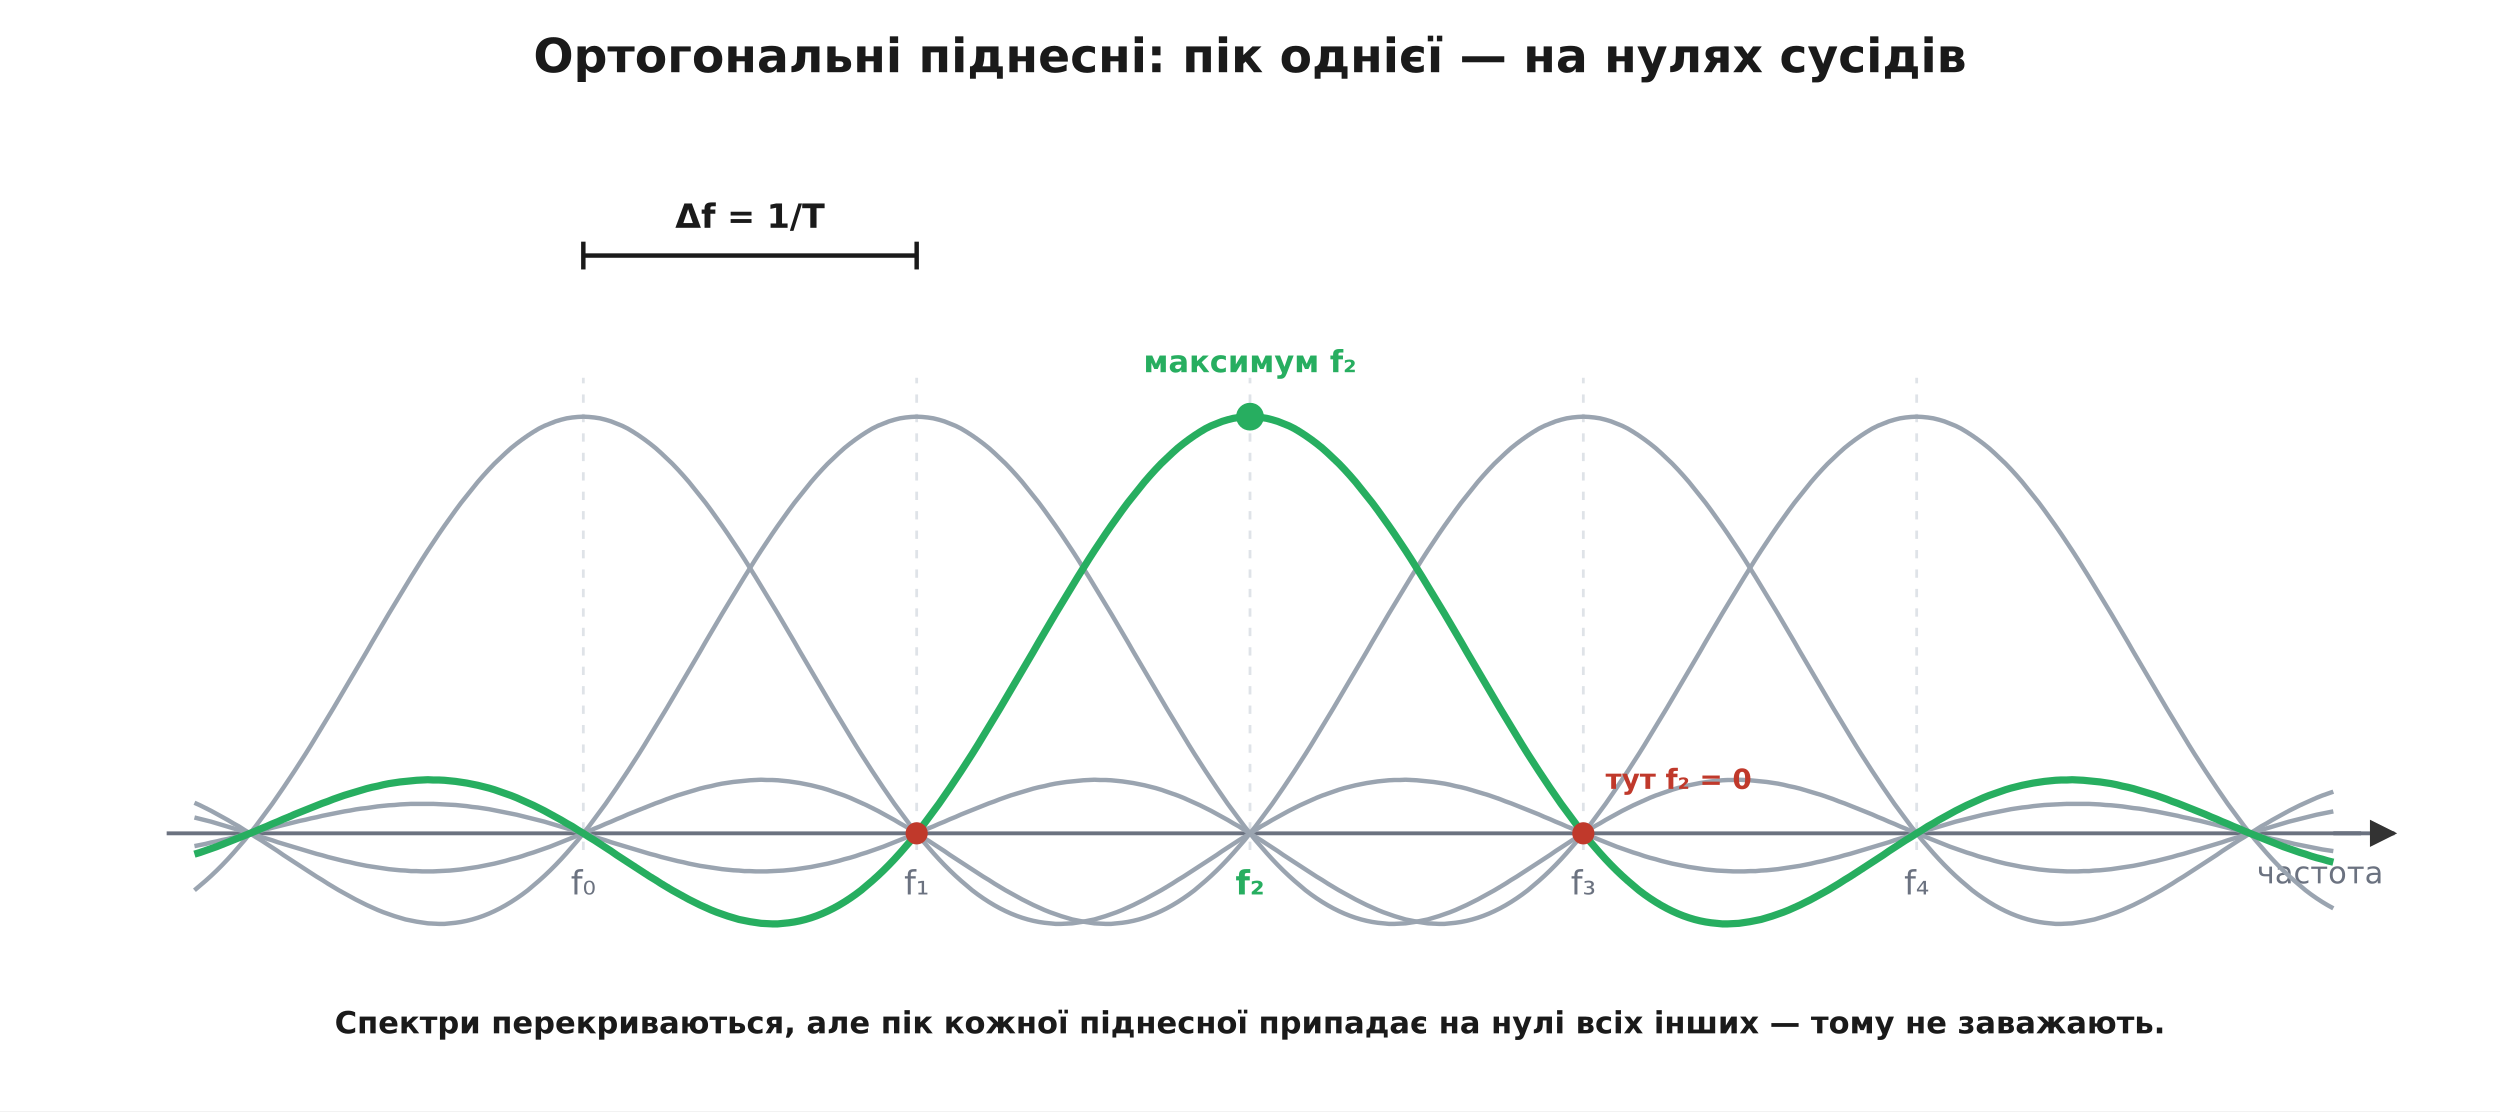
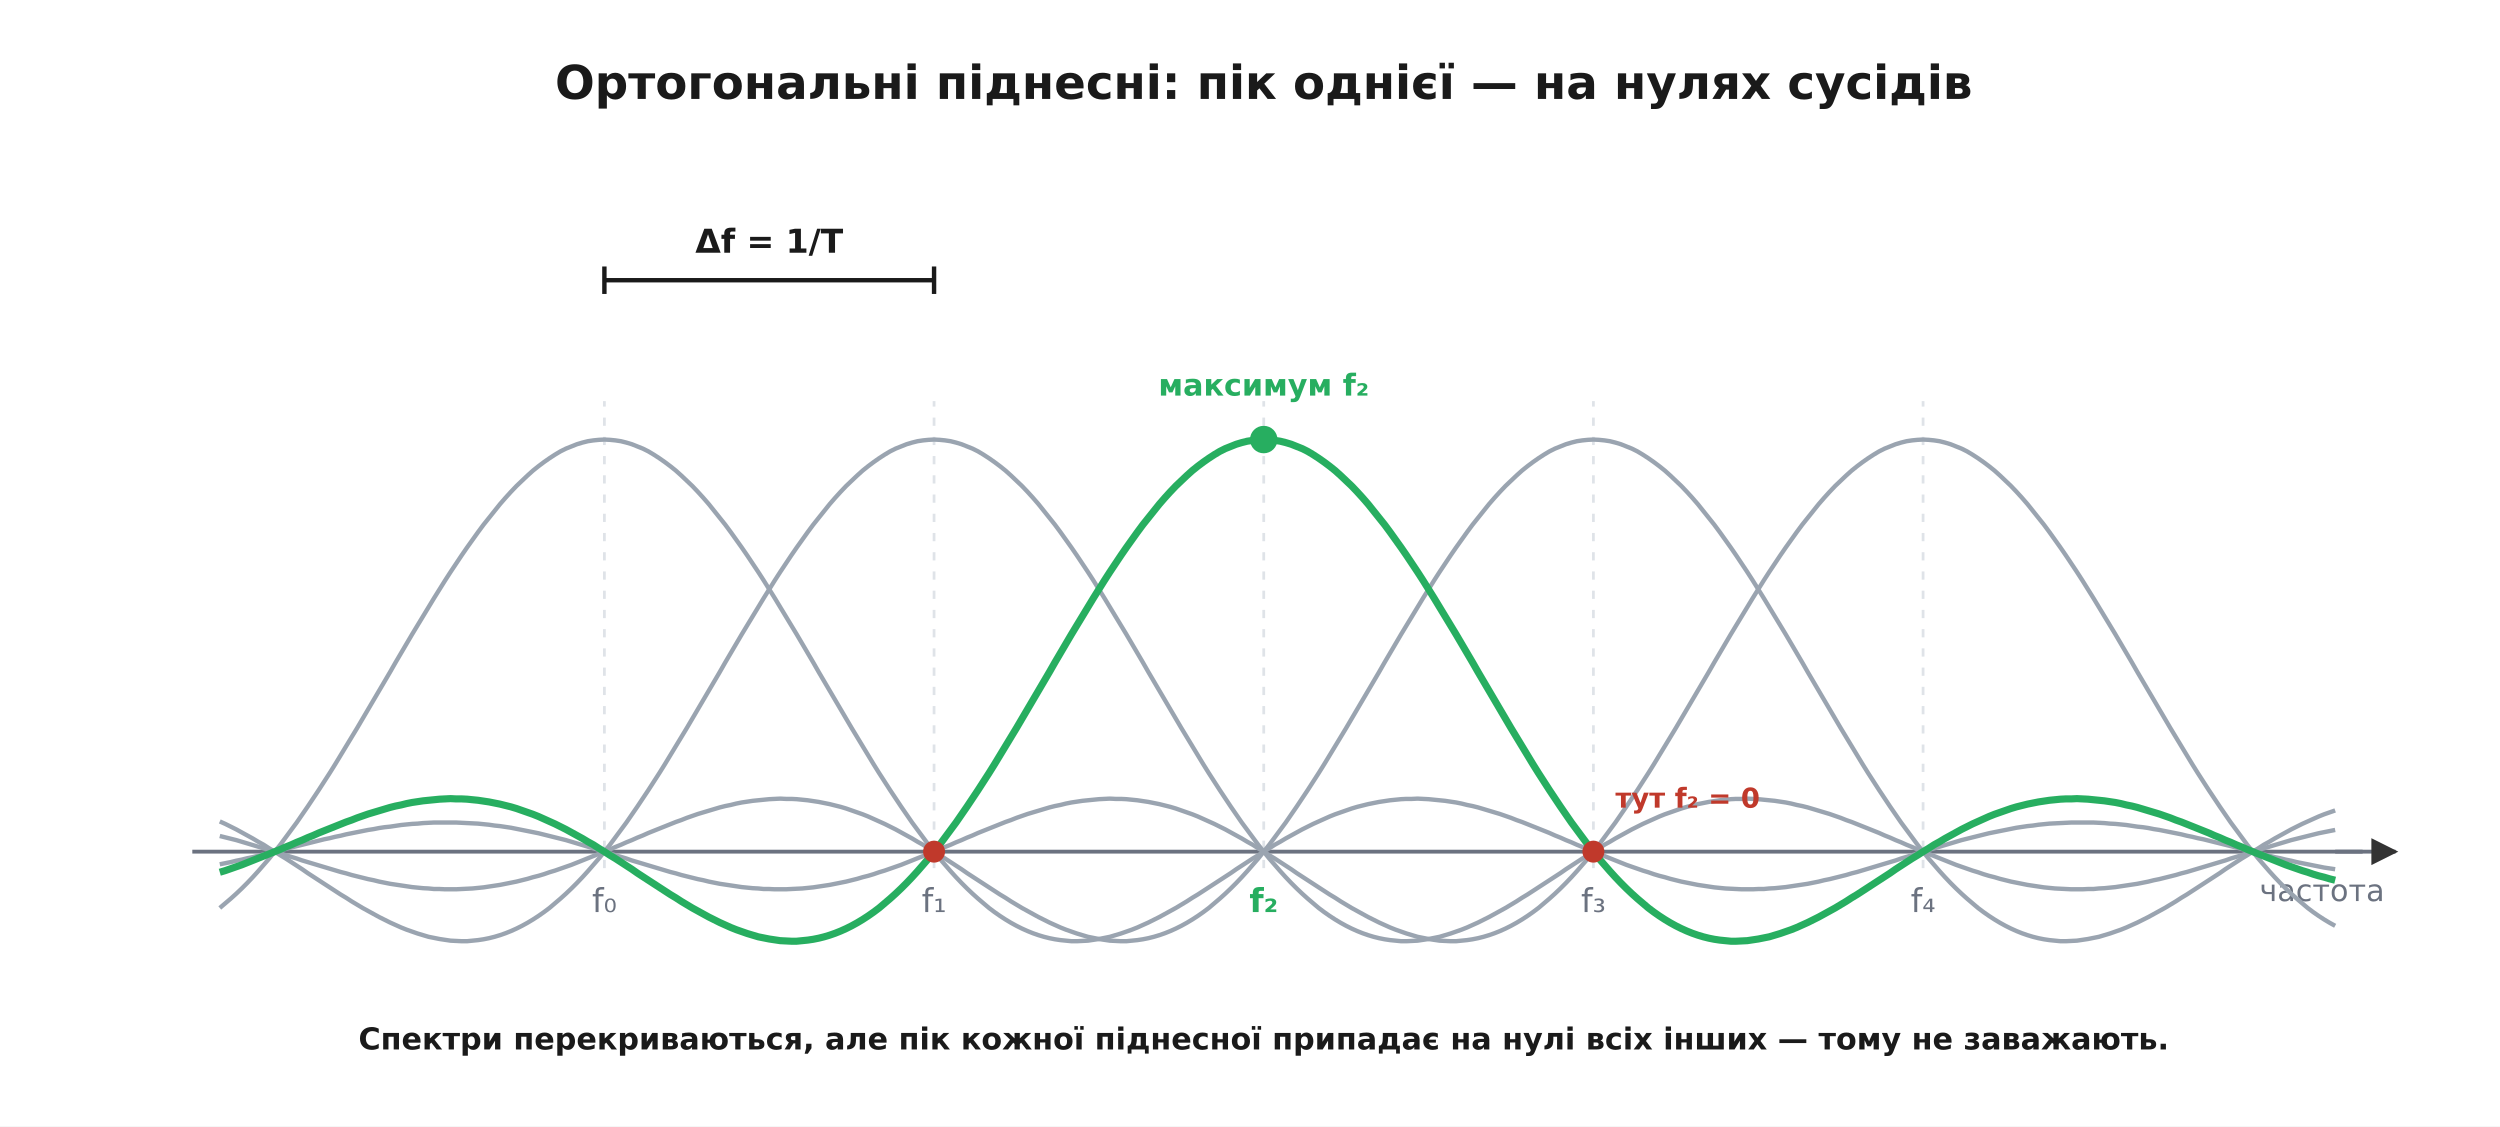
- <svg xmlns="http://www.w3.org/2000/svg" viewBox="0 0 900 400" font-family="'Segoe UI', 'DejaVu Sans', Arial, sans-serif">
-   <rect width="900" height="400" fill="#ffffff" />
+ <svg xmlns="http://www.w3.org/2000/svg" viewBox="-10 -10 910 410" font-family="'Segoe UI', 'DejaVu Sans', Arial, sans-serif">
+   <rect x="-10" y="-10" width="910" height="410" fill="#ffffff" />
  <defs>
    <marker id="arrow" viewBox="0 0 10 10" refX="9" refY="5" markerWidth="7" markerHeight="7" orient="auto-start-reverse">
      <path d="M0 0 L10 5 L0 10 z" fill="#333333" />
    </marker>
  </defs>
  <text x="450.0" y="26.0" font-family="'Segoe UI', 'DejaVu Sans', Arial, sans-serif" font-size="17" fill="#1a1a1a" text-anchor="middle" font-weight="700">Ортогональні піднесні: пік однієї — на нулях сусідів</text>
  <line x1="60.0" y1="300.0" x2="850.0" y2="300.0" stroke="#6b7280" stroke-width="1.4" />
  <line x1="840.0" y1="300.0" x2="862.0" y2="300.0" stroke="#6b7280" stroke-width="1.4" marker-end="url(#arrow)" />
  <text x="858.0" y="318.0" font-family="'Segoe UI', 'DejaVu Sans', Arial, sans-serif" font-size="11" fill="#6b7280" text-anchor="end">частота</text>
  <line x1="210.0" y1="306.0" x2="210.0" y2="136.0" stroke="#dfe3e8" stroke-width="1.0" stroke-dasharray="3 4" />
  <line x1="330.0" y1="306.0" x2="330.0" y2="136.0" stroke="#dfe3e8" stroke-width="1.0" stroke-dasharray="3 4" />
  <line x1="450.0" y1="306.0" x2="450.0" y2="136.0" stroke="#dfe3e8" stroke-width="1.0" stroke-dasharray="3 4" />
  <line x1="570.0" y1="306.0" x2="570.0" y2="136.0" stroke="#dfe3e8" stroke-width="1.0" stroke-dasharray="3 4" />
  <line x1="690.0" y1="306.0" x2="690.0" y2="136.0" stroke="#dfe3e8" stroke-width="1.0" stroke-dasharray="3 4" />
  <polyline points="70.0,320.5 72.0,318.8 74.0,317.1 76.0,315.3 78.0,313.4 80.0,311.4 82.0,309.3 84.0,307.1 86.0,304.8 88.0,302.5 90.0,300.0 92.0,297.5 94.0,294.8 96.0,292.1 98.0,289.4 100.0,286.5 102.0,283.6 104.0,280.6 106.0,277.6 108.0,274.5 110.0,271.4 112.0,268.2 114.0,264.9 116.0,261.6 118.0,258.3 120.0,255.0 122.0,251.6 124.0,248.2 126.0,244.8 128.0,241.4 130.0,238.0 132.0,234.6 134.0,231.1 136.0,227.7 138.0,224.3 140.0,220.9 142.0,217.6 144.0,214.3 146.0,211.0 148.0,207.7 150.0,204.5 152.0,201.3 154.0,198.2 156.0,195.2 158.0,192.2 160.0,189.3 162.0,186.5 164.0,183.7 166.0,181.0 168.0,178.5 170.0,176.0 172.0,173.5 174.0,171.2 176.0,169.0 178.0,166.9 180.0,165.0 182.0,163.1 184.0,161.3 186.0,159.7 188.0,158.2 190.0,156.8 192.0,155.5 194.0,154.3 196.0,153.3 198.0,152.5 200.0,151.7 202.0,151.1 204.0,150.6 206.0,150.3 208.0,150.1 210.0,150.0 212.0,150.1 214.0,150.3 216.0,150.6 218.0,151.1 220.0,151.7 222.0,152.5 224.0,153.3 226.0,154.3 228.0,155.5 230.0,156.8 232.0,158.2 234.0,159.7 236.0,161.3 238.0,163.1 240.0,165.0 242.0,166.9 244.0,169.0 246.0,171.2 248.0,173.5 250.0,176.0 252.0,178.5 254.0,181.0 256.0,183.7 258.0,186.5 260.0,189.3 262.0,192.2 264.0,195.2 266.0,198.2 268.0,201.3 270.0,204.5 272.0,207.7 274.0,211.0 276.0,214.3 278.0,217.6 280.0,220.9 282.0,224.3 284.0,227.7 286.0,231.1 288.0,234.6 290.0,238.0 292.0,241.4 294.0,244.8 296.0,248.2 298.0,251.6 300.0,255.0 302.0,258.3 304.0,261.6 306.0,264.9 308.0,268.2 310.0,271.4 312.0,274.5 314.0,277.6 316.0,280.6 318.0,283.6 320.0,286.5 322.0,289.4 324.0,292.1 326.0,294.8 328.0,297.5 330.0,300.0 332.0,302.5 334.0,304.8 336.0,307.1 338.0,309.3 340.0,311.4 342.0,313.4 344.0,315.3 346.0,317.1 348.0,318.8 350.0,320.5 352.0,322.0 354.0,323.4 356.0,324.7 358.0,325.9 360.0,327.0 362.0,328.0 364.0,328.9 366.0,329.7 368.0,330.4 370.0,331.0 372.0,331.5 374.0,331.9 376.0,332.2 378.0,332.4 380.0,332.6 382.0,332.6 384.0,332.5 386.0,332.4 388.0,332.1 390.0,331.8 392.0,331.4 394.0,331.0 396.0,330.4 398.0,329.8 400.0,329.1 402.0,328.4 404.0,327.6 406.0,326.7 408.0,325.8 410.0,324.8 412.0,323.8 414.0,322.7 416.0,321.6 418.0,320.5 420.0,319.3 422.0,318.1 424.0,316.8 426.0,315.6 428.0,314.3 430.0,313.0 432.0,311.7 434.0,310.4 436.0,309.1 438.0,307.8 440.0,306.4 442.0,305.1 444.0,303.8 446.0,302.5 448.0,301.3 450.0,300.0 452.0,298.8 454.0,297.5 456.0,296.4 458.0,295.2 460.0,294.1 462.0,293.0 464.0,291.9 466.0,290.9 468.0,289.9 470.0,289.0 472.0,288.1 474.0,287.2 476.0,286.4 478.0,285.7 480.0,285.0 482.0,284.3 484.0,283.7 486.0,283.2 488.0,282.7 490.0,282.3 492.0,281.9 494.0,281.6 496.0,281.3 498.0,281.1 500.0,280.9 502.0,280.8 504.0,280.8 506.0,280.7 508.0,280.8 510.0,280.9 512.0,281.1 514.0,281.3 516.0,281.5 518.0,281.8 520.0,282.1 522.0,282.5 524.0,283.0 526.0,283.4 528.0,283.9 530.0,284.5 532.0,285.1 534.0,285.7 536.0,286.3 538.0,287.0 540.0,287.7 542.0,288.5 544.0,289.2 546.0,290.0 548.0,290.8 550.0,291.6 552.0,292.4 554.0,293.2 556.0,294.1 558.0,294.9 560.0,295.8 562.0,296.6 564.0,297.5 566.0,298.3 568.0,299.2 570.0,300.0 572.0,300.8 574.0,301.6 576.0,302.4 578.0,303.2 580.0,304.0 582.0,304.8 584.0,305.5 586.0,306.2 588.0,306.9 590.0,307.5 592.0,308.2 594.0,308.8 596.0,309.3 598.0,309.9 600.0,310.4 602.0,310.9 604.0,311.3 606.0,311.7 608.0,312.1 610.0,312.4 612.0,312.7 614.0,313.0 616.0,313.2 618.0,313.4 620.0,313.5 622.0,313.6 624.0,313.7 626.0,313.7 628.0,313.7 630.0,313.6 632.0,313.6 634.0,313.4 636.0,313.3 638.0,313.1 640.0,312.9 642.0,312.6 644.0,312.3 646.0,312.0 648.0,311.7 650.0,311.3 652.0,310.9 654.0,310.4 656.0,310.0 658.0,309.5 660.0,309.0 662.0,308.5 664.0,307.9 666.0,307.4 668.0,306.8 670.0,306.2 672.0,305.6 674.0,305.0 676.0,304.4 678.0,303.8 680.0,303.2 682.0,302.5 684.0,301.9 686.0,301.3 688.0,300.6 690.0,300.0 692.0,299.4 694.0,298.8 696.0,298.2 698.0,297.6 700.0,297.0 702.0,296.4 704.0,295.8 706.0,295.3 708.0,294.8 710.0,294.3 712.0,293.8 714.0,293.3 716.0,292.9 718.0,292.5 720.0,292.1 722.0,291.7 724.0,291.3 726.0,291.0 728.0,290.7 730.0,290.5 732.0,290.2 734.0,290.0 736.0,289.8 738.0,289.7 740.0,289.6 742.0,289.5 744.0,289.4 746.0,289.4 748.0,289.4 750.0,289.4 752.0,289.4 754.0,289.5 756.0,289.6 758.0,289.8 760.0,289.9 762.0,290.1 764.0,290.3 766.0,290.6 768.0,290.9 770.0,291.1 772.0,291.4 774.0,291.8 776.0,292.1 778.0,292.5 780.0,292.9 782.0,293.3 784.0,293.7 786.0,294.2 788.0,294.6 790.0,295.1 792.0,295.5 794.0,296.0 796.0,296.5 798.0,297.0 800.0,297.5 802.0,298.0 804.0,298.5 806.0,299.0 808.0,299.5 810.0,300.0 812.0,300.5 814.0,301.0 816.0,301.5 818.0,302.0 820.0,302.4 822.0,302.9 824.0,303.3 826.0,303.8 828.0,304.2 830.0,304.6 832.0,305.0 834.0,305.4 836.0,305.8 838.0,306.1 840.0,306.4" fill="none" stroke="#9aa4b0" stroke-width="1.6" />
  <polyline points="70.0,289.0 72.0,289.9 74.0,290.9 76.0,291.9 78.0,293.0 80.0,294.1 82.0,295.2 84.0,296.4 86.0,297.5 88.0,298.8 90.0,300.0 92.0,301.3 94.0,302.5 96.0,303.8 98.0,305.1 100.0,306.4 102.0,307.8 104.0,309.1 106.0,310.4 108.0,311.7 110.0,313.0 112.0,314.3 114.0,315.6 116.0,316.8 118.0,318.1 120.0,319.3 122.0,320.5 124.0,321.6 126.0,322.7 128.0,323.8 130.0,324.8 132.0,325.8 134.0,326.7 136.0,327.6 138.0,328.4 140.0,329.1 142.0,329.8 144.0,330.4 146.0,331.0 148.0,331.4 150.0,331.8 152.0,332.1 154.0,332.4 156.0,332.5 158.0,332.6 160.0,332.6 162.0,332.4 164.0,332.2 166.0,331.9 168.0,331.5 170.0,331.0 172.0,330.4 174.0,329.7 176.0,328.9 178.0,328.0 180.0,327.0 182.0,325.9 184.0,324.7 186.0,323.4 188.0,322.0 190.0,320.5 192.0,318.8 194.0,317.1 196.0,315.3 198.0,313.4 200.0,311.4 202.0,309.3 204.0,307.1 206.0,304.8 208.0,302.5 210.0,300.0 212.0,297.5 214.0,294.8 216.0,292.1 218.0,289.4 220.0,286.5 222.0,283.6 224.0,280.6 226.0,277.6 228.0,274.5 230.0,271.4 232.0,268.2 234.0,264.9 236.0,261.6 238.0,258.3 240.0,255.0 242.0,251.6 244.0,248.2 246.0,244.8 248.0,241.4 250.0,238.0 252.0,234.6 254.0,231.1 256.0,227.7 258.0,224.3 260.0,220.9 262.0,217.6 264.0,214.3 266.0,211.0 268.0,207.7 270.0,204.5 272.0,201.3 274.0,198.2 276.0,195.2 278.0,192.2 280.0,189.3 282.0,186.5 284.0,183.7 286.0,181.0 288.0,178.5 290.0,176.0 292.0,173.5 294.0,171.2 296.0,169.0 298.0,166.9 300.0,165.0 302.0,163.1 304.0,161.3 306.0,159.7 308.0,158.2 310.0,156.8 312.0,155.5 314.0,154.3 316.0,153.3 318.0,152.5 320.0,151.7 322.0,151.1 324.0,150.6 326.0,150.3 328.0,150.1 330.0,150.0 332.0,150.1 334.0,150.3 336.0,150.6 338.0,151.1 340.0,151.7 342.0,152.5 344.0,153.3 346.0,154.3 348.0,155.5 350.0,156.8 352.0,158.2 354.0,159.7 356.0,161.3 358.0,163.1 360.0,165.0 362.0,166.9 364.0,169.0 366.0,171.2 368.0,173.5 370.0,176.0 372.0,178.5 374.0,181.0 376.0,183.7 378.0,186.5 380.0,189.3 382.0,192.2 384.0,195.2 386.0,198.2 388.0,201.3 390.0,204.5 392.0,207.7 394.0,211.0 396.0,214.3 398.0,217.6 400.0,220.9 402.0,224.3 404.0,227.7 406.0,231.1 408.0,234.6 410.0,238.0 412.0,241.4 414.0,244.8 416.0,248.2 418.0,251.6 420.0,255.0 422.0,258.3 424.0,261.6 426.0,264.9 428.0,268.2 430.0,271.4 432.0,274.5 434.0,277.6 436.0,280.6 438.0,283.6 440.0,286.5 442.0,289.4 444.0,292.1 446.0,294.8 448.0,297.5 450.0,300.0 452.0,302.5 454.0,304.8 456.0,307.1 458.0,309.3 460.0,311.4 462.0,313.4 464.0,315.3 466.0,317.1 468.0,318.8 470.0,320.5 472.0,322.0 474.0,323.4 476.0,324.7 478.0,325.9 480.0,327.0 482.0,328.0 484.0,328.9 486.0,329.7 488.0,330.4 490.0,331.0 492.0,331.5 494.0,331.9 496.0,332.2 498.0,332.4 500.0,332.6 502.0,332.6 504.0,332.5 506.0,332.4 508.0,332.1 510.0,331.8 512.0,331.4 514.0,331.0 516.0,330.4 518.0,329.8 520.0,329.1 522.0,328.4 524.0,327.6 526.0,326.7 528.0,325.8 530.0,324.8 532.0,323.8 534.0,322.7 536.0,321.6 538.0,320.5 540.0,319.3 542.0,318.1 544.0,316.8 546.0,315.6 548.0,314.3 550.0,313.0 552.0,311.7 554.0,310.4 556.0,309.1 558.0,307.8 560.0,306.4 562.0,305.1 564.0,303.8 566.0,302.5 568.0,301.3 570.0,300.0 572.0,298.8 574.0,297.5 576.0,296.4 578.0,295.2 580.0,294.1 582.0,293.0 584.0,291.9 586.0,290.9 588.0,289.9 590.0,289.0 592.0,288.1 594.0,287.2 596.0,286.4 598.0,285.7 600.0,285.0 602.0,284.3 604.0,283.7 606.0,283.2 608.0,282.7 610.0,282.3 612.0,281.9 614.0,281.6 616.0,281.3 618.0,281.1 620.0,280.9 622.0,280.8 624.0,280.8 626.0,280.7 628.0,280.8 630.0,280.9 632.0,281.1 634.0,281.3 636.0,281.5 638.0,281.8 640.0,282.1 642.0,282.5 644.0,283.0 646.0,283.4 648.0,283.9 650.0,284.5 652.0,285.1 654.0,285.7 656.0,286.3 658.0,287.0 660.0,287.7 662.0,288.5 664.0,289.2 666.0,290.0 668.0,290.8 670.0,291.6 672.0,292.4 674.0,293.2 676.0,294.1 678.0,294.9 680.0,295.8 682.0,296.6 684.0,297.5 686.0,298.3 688.0,299.2 690.0,300.0 692.0,300.8 694.0,301.6 696.0,302.4 698.0,303.2 700.0,304.0 702.0,304.8 704.0,305.5 706.0,306.2 708.0,306.9 710.0,307.5 712.0,308.2 714.0,308.8 716.0,309.3 718.0,309.9 720.0,310.4 722.0,310.9 724.0,311.3 726.0,311.7 728.0,312.1 730.0,312.4 732.0,312.7 734.0,313.0 736.0,313.2 738.0,313.4 740.0,313.5 742.0,313.6 744.0,313.7 746.0,313.7 748.0,313.7 750.0,313.6 752.0,313.6 754.0,313.4 756.0,313.3 758.0,313.1 760.0,312.9 762.0,312.6 764.0,312.3 766.0,312.0 768.0,311.7 770.0,311.3 772.0,310.9 774.0,310.4 776.0,310.0 778.0,309.5 780.0,309.0 782.0,308.5 784.0,307.9 786.0,307.4 788.0,306.8 790.0,306.2 792.0,305.6 794.0,305.0 796.0,304.4 798.0,303.8 800.0,303.2 802.0,302.5 804.0,301.9 806.0,301.3 808.0,300.6 810.0,300.0 812.0,299.4 814.0,298.8 816.0,298.2 818.0,297.6 820.0,297.0 822.0,296.4 824.0,295.8 826.0,295.3 828.0,294.8 830.0,294.3 832.0,293.8 834.0,293.3 836.0,292.9 838.0,292.5 840.0,292.1" fill="none" stroke="#9aa4b0" stroke-width="1.6" />
  <polyline points="70.0,294.3 72.0,294.8 74.0,295.3 76.0,295.8 78.0,296.4 80.0,297.0 82.0,297.6 84.0,298.2 86.0,298.8 88.0,299.4 90.0,300.0 92.0,300.6 94.0,301.3 96.0,301.9 98.0,302.5 100.0,303.2 102.0,303.8 104.0,304.4 106.0,305.0 108.0,305.6 110.0,306.2 112.0,306.8 114.0,307.4 116.0,307.9 118.0,308.5 120.0,309.0 122.0,309.5 124.0,310.0 126.0,310.4 128.0,310.9 130.0,311.3 132.0,311.7 134.0,312.0 136.0,312.3 138.0,312.6 140.0,312.9 142.0,313.1 144.0,313.3 146.0,313.4 148.0,313.6 150.0,313.6 152.0,313.7 154.0,313.7 156.0,313.7 158.0,313.6 160.0,313.5 162.0,313.4 164.0,313.2 166.0,313.0 168.0,312.7 170.0,312.4 172.0,312.1 174.0,311.7 176.0,311.3 178.0,310.9 180.0,310.4 182.0,309.9 184.0,309.3 186.0,308.8 188.0,308.2 190.0,307.5 192.0,306.9 194.0,306.2 196.0,305.5 198.0,304.8 200.0,304.0 202.0,303.2 204.0,302.4 206.0,301.6 208.0,300.8 210.0,300.0 212.0,299.2 214.0,298.3 216.0,297.5 218.0,296.6 220.0,295.8 222.0,294.9 224.0,294.1 226.0,293.2 228.0,292.4 230.0,291.6 232.0,290.8 234.0,290.0 236.0,289.2 238.0,288.5 240.0,287.7 242.0,287.0 244.0,286.3 246.0,285.7 248.0,285.1 250.0,284.5 252.0,283.9 254.0,283.4 256.0,283.0 258.0,282.5 260.0,282.1 262.0,281.8 264.0,281.5 266.0,281.3 268.0,281.1 270.0,280.9 272.0,280.8 274.0,280.7 276.0,280.8 278.0,280.8 280.0,280.9 282.0,281.1 284.0,281.3 286.0,281.6 288.0,281.9 290.0,282.3 292.0,282.7 294.0,283.2 296.0,283.7 298.0,284.3 300.0,285.0 302.0,285.7 304.0,286.4 306.0,287.2 308.0,288.1 310.0,289.0 312.0,289.9 314.0,290.9 316.0,291.9 318.0,293.0 320.0,294.1 322.0,295.2 324.0,296.4 326.0,297.5 328.0,298.8 330.0,300.0 332.0,301.3 334.0,302.5 336.0,303.8 338.0,305.1 340.0,306.4 342.0,307.8 344.0,309.1 346.0,310.4 348.0,311.7 350.0,313.0 352.0,314.3 354.0,315.6 356.0,316.8 358.0,318.1 360.0,319.3 362.0,320.5 364.0,321.6 366.0,322.7 368.0,323.8 370.0,324.8 372.0,325.8 374.0,326.7 376.0,327.6 378.0,328.4 380.0,329.1 382.0,329.8 384.0,330.4 386.0,331.0 388.0,331.4 390.0,331.8 392.0,332.1 394.0,332.4 396.0,332.5 398.0,332.6 400.0,332.6 402.0,332.4 404.0,332.2 406.0,331.9 408.0,331.5 410.0,331.0 412.0,330.4 414.0,329.7 416.0,328.9 418.0,328.0 420.0,327.0 422.0,325.9 424.0,324.7 426.0,323.4 428.0,322.0 430.0,320.5 432.0,318.8 434.0,317.1 436.0,315.3 438.0,313.4 440.0,311.4 442.0,309.3 444.0,307.1 446.0,304.8 448.0,302.5 450.0,300.0 452.0,297.5 454.0,294.8 456.0,292.1 458.0,289.4 460.0,286.5 462.0,283.6 464.0,280.6 466.0,277.6 468.0,274.5 470.0,271.4 472.0,268.2 474.0,264.9 476.0,261.6 478.0,258.3 480.0,255.0 482.0,251.6 484.0,248.2 486.0,244.8 488.0,241.4 490.0,238.0 492.0,234.6 494.0,231.1 496.0,227.7 498.0,224.3 500.0,220.9 502.0,217.6 504.0,214.3 506.0,211.0 508.0,207.7 510.0,204.5 512.0,201.3 514.0,198.2 516.0,195.2 518.0,192.2 520.0,189.3 522.0,186.5 524.0,183.7 526.0,181.0 528.0,178.5 530.0,176.0 532.0,173.5 534.0,171.2 536.0,169.0 538.0,166.9 540.0,165.0 542.0,163.1 544.0,161.3 546.0,159.7 548.0,158.2 550.0,156.8 552.0,155.5 554.0,154.3 556.0,153.3 558.0,152.5 560.0,151.7 562.0,151.1 564.0,150.6 566.0,150.3 568.0,150.1 570.0,150.0 572.0,150.1 574.0,150.3 576.0,150.6 578.0,151.1 580.0,151.7 582.0,152.5 584.0,153.3 586.0,154.3 588.0,155.5 590.0,156.8 592.0,158.2 594.0,159.7 596.0,161.3 598.0,163.1 600.0,165.0 602.0,166.9 604.0,169.0 606.0,171.2 608.0,173.5 610.0,176.0 612.0,178.5 614.0,181.0 616.0,183.7 618.0,186.5 620.0,189.3 622.0,192.2 624.0,195.2 626.0,198.2 628.0,201.3 630.0,204.5 632.0,207.7 634.0,211.0 636.0,214.3 638.0,217.6 640.0,220.9 642.0,224.3 644.0,227.7 646.0,231.1 648.0,234.6 650.0,238.0 652.0,241.4 654.0,244.8 656.0,248.2 658.0,251.6 660.0,255.0 662.0,258.3 664.0,261.6 666.0,264.9 668.0,268.2 670.0,271.4 672.0,274.5 674.0,277.6 676.0,280.6 678.0,283.6 680.0,286.5 682.0,289.4 684.0,292.1 686.0,294.8 688.0,297.5 690.0,300.0 692.0,302.5 694.0,304.8 696.0,307.1 698.0,309.3 700.0,311.4 702.0,313.4 704.0,315.3 706.0,317.1 708.0,318.8 710.0,320.5 712.0,322.0 714.0,323.4 716.0,324.7 718.0,325.9 720.0,327.0 722.0,328.0 724.0,328.9 726.0,329.7 728.0,330.4 730.0,331.0 732.0,331.5 734.0,331.9 736.0,332.2 738.0,332.4 740.0,332.6 742.0,332.6 744.0,332.5 746.0,332.4 748.0,332.1 750.0,331.8 752.0,331.4 754.0,331.0 756.0,330.4 758.0,329.8 760.0,329.1 762.0,328.4 764.0,327.6 766.0,326.7 768.0,325.8 770.0,324.8 772.0,323.8 774.0,322.7 776.0,321.6 778.0,320.5 780.0,319.3 782.0,318.1 784.0,316.8 786.0,315.6 788.0,314.3 790.0,313.0 792.0,311.7 794.0,310.4 796.0,309.1 798.0,307.8 800.0,306.4 802.0,305.1 804.0,303.8 806.0,302.5 808.0,301.3 810.0,300.0 812.0,298.8 814.0,297.5 816.0,296.4 818.0,295.2 820.0,294.1 822.0,293.0 824.0,291.9 826.0,290.9 828.0,289.9 830.0,289.0 832.0,288.1 834.0,287.2 836.0,286.4 838.0,285.7 840.0,285.0" fill="none" stroke="#9aa4b0" stroke-width="1.6" />
  <polyline points="70.0,304.6 72.0,304.2 74.0,303.8 76.0,303.3 78.0,302.9 80.0,302.4 82.0,302.0 84.0,301.5 86.0,301.0 88.0,300.5 90.0,300.0 92.0,299.5 94.0,299.0 96.0,298.5 98.0,298.0 100.0,297.5 102.0,297.0 104.0,296.5 106.0,296.0 108.0,295.5 110.0,295.1 112.0,294.6 114.0,294.2 116.0,293.7 118.0,293.3 120.0,292.9 122.0,292.5 124.0,292.1 126.0,291.8 128.0,291.4 130.0,291.1 132.0,290.9 134.0,290.6 136.0,290.3 138.0,290.1 140.0,289.9 142.0,289.8 144.0,289.6 146.0,289.5 148.0,289.4 150.0,289.4 152.0,289.4 154.0,289.4 156.0,289.4 158.0,289.5 160.0,289.6 162.0,289.7 164.0,289.8 166.0,290.0 168.0,290.2 170.0,290.5 172.0,290.7 174.0,291.0 176.0,291.3 178.0,291.7 180.0,292.1 182.0,292.5 184.0,292.9 186.0,293.3 188.0,293.8 190.0,294.3 192.0,294.8 194.0,295.3 196.0,295.8 198.0,296.4 200.0,297.0 202.0,297.6 204.0,298.2 206.0,298.8 208.0,299.4 210.0,300.0 212.0,300.6 214.0,301.3 216.0,301.9 218.0,302.5 220.0,303.2 222.0,303.8 224.0,304.4 226.0,305.0 228.0,305.6 230.0,306.2 232.0,306.8 234.0,307.4 236.0,307.9 238.0,308.5 240.0,309.0 242.0,309.5 244.0,310.0 246.0,310.4 248.0,310.9 250.0,311.3 252.0,311.7 254.0,312.0 256.0,312.3 258.0,312.6 260.0,312.9 262.0,313.1 264.0,313.3 266.0,313.4 268.0,313.6 270.0,313.6 272.0,313.7 274.0,313.7 276.0,313.7 278.0,313.6 280.0,313.5 282.0,313.4 284.0,313.2 286.0,313.0 288.0,312.7 290.0,312.4 292.0,312.1 294.0,311.7 296.0,311.3 298.0,310.9 300.0,310.4 302.0,309.9 304.0,309.3 306.0,308.8 308.0,308.2 310.0,307.5 312.0,306.9 314.0,306.2 316.0,305.5 318.0,304.8 320.0,304.0 322.0,303.2 324.0,302.4 326.0,301.6 328.0,300.8 330.0,300.0 332.0,299.2 334.0,298.3 336.0,297.5 338.0,296.6 340.0,295.8 342.0,294.9 344.0,294.1 346.0,293.2 348.0,292.4 350.0,291.6 352.0,290.8 354.0,290.0 356.0,289.2 358.0,288.5 360.0,287.7 362.0,287.0 364.0,286.3 366.0,285.7 368.0,285.1 370.0,284.5 372.0,283.9 374.0,283.4 376.0,283.0 378.0,282.5 380.0,282.1 382.0,281.8 384.0,281.5 386.0,281.3 388.0,281.1 390.0,280.9 392.0,280.8 394.0,280.7 396.0,280.8 398.0,280.8 400.0,280.9 402.0,281.1 404.0,281.3 406.0,281.6 408.0,281.9 410.0,282.3 412.0,282.7 414.0,283.2 416.0,283.7 418.0,284.3 420.0,285.0 422.0,285.7 424.0,286.4 426.0,287.2 428.0,288.1 430.0,289.0 432.0,289.9 434.0,290.9 436.0,291.9 438.0,293.0 440.0,294.1 442.0,295.2 444.0,296.4 446.0,297.5 448.0,298.8 450.0,300.0 452.0,301.3 454.0,302.5 456.0,303.8 458.0,305.1 460.0,306.4 462.0,307.8 464.0,309.1 466.0,310.4 468.0,311.7 470.0,313.0 472.0,314.3 474.0,315.6 476.0,316.8 478.0,318.1 480.0,319.3 482.0,320.5 484.0,321.6 486.0,322.7 488.0,323.8 490.0,324.8 492.0,325.8 494.0,326.7 496.0,327.6 498.0,328.4 500.0,329.1 502.0,329.8 504.0,330.4 506.0,331.0 508.0,331.4 510.0,331.8 512.0,332.1 514.0,332.4 516.0,332.5 518.0,332.6 520.0,332.6 522.0,332.4 524.0,332.2 526.0,331.9 528.0,331.5 530.0,331.0 532.0,330.4 534.0,329.7 536.0,328.9 538.0,328.0 540.0,327.0 542.0,325.9 544.0,324.7 546.0,323.4 548.0,322.0 550.0,320.5 552.0,318.8 554.0,317.1 556.0,315.3 558.0,313.4 560.0,311.4 562.0,309.3 564.0,307.1 566.0,304.8 568.0,302.5 570.0,300.0 572.0,297.5 574.0,294.8 576.0,292.1 578.0,289.4 580.0,286.5 582.0,283.6 584.0,280.6 586.0,277.6 588.0,274.5 590.0,271.4 592.0,268.2 594.0,264.9 596.0,261.6 598.0,258.3 600.0,255.0 602.0,251.6 604.0,248.2 606.0,244.8 608.0,241.4 610.0,238.0 612.0,234.6 614.0,231.1 616.0,227.7 618.0,224.3 620.0,220.9 622.0,217.6 624.0,214.3 626.0,211.0 628.0,207.7 630.0,204.5 632.0,201.3 634.0,198.2 636.0,195.2 638.0,192.2 640.0,189.3 642.0,186.5 644.0,183.7 646.0,181.0 648.0,178.5 650.0,176.0 652.0,173.5 654.0,171.2 656.0,169.0 658.0,166.9 660.0,165.0 662.0,163.1 664.0,161.3 666.0,159.7 668.0,158.2 670.0,156.8 672.0,155.5 674.0,154.3 676.0,153.3 678.0,152.5 680.0,151.7 682.0,151.1 684.0,150.6 686.0,150.3 688.0,150.1 690.0,150.0 692.0,150.1 694.0,150.3 696.0,150.6 698.0,151.1 700.0,151.7 702.0,152.5 704.0,153.3 706.0,154.3 708.0,155.5 710.0,156.8 712.0,158.2 714.0,159.7 716.0,161.3 718.0,163.1 720.0,165.0 722.0,166.9 724.0,169.0 726.0,171.2 728.0,173.5 730.0,176.0 732.0,178.5 734.0,181.0 736.0,183.7 738.0,186.5 740.0,189.3 742.0,192.2 744.0,195.2 746.0,198.2 748.0,201.3 750.0,204.5 752.0,207.7 754.0,211.0 756.0,214.3 758.0,217.6 760.0,220.9 762.0,224.3 764.0,227.7 766.0,231.1 768.0,234.6 770.0,238.0 772.0,241.4 774.0,244.8 776.0,248.2 778.0,251.6 780.0,255.0 782.0,258.3 784.0,261.6 786.0,264.9 788.0,268.2 790.0,271.4 792.0,274.5 794.0,277.6 796.0,280.6 798.0,283.6 800.0,286.5 802.0,289.4 804.0,292.1 806.0,294.8 808.0,297.5 810.0,300.0 812.0,302.5 814.0,304.8 816.0,307.1 818.0,309.3 820.0,311.4 822.0,313.4 824.0,315.3 826.0,317.1 828.0,318.8 830.0,320.5 832.0,322.0 834.0,323.4 836.0,324.7 838.0,325.9 840.0,327.0" fill="none" stroke="#9aa4b0" stroke-width="1.6" />
  <polyline points="70.0,307.5 72.0,306.9 74.0,306.2 76.0,305.5 78.0,304.8 80.0,304.0 82.0,303.2 84.0,302.4 86.0,301.6 88.0,300.8 90.0,300.0 92.0,299.2 94.0,298.3 96.0,297.5 98.0,296.6 100.0,295.8 102.0,294.9 104.0,294.1 106.0,293.2 108.0,292.4 110.0,291.6 112.0,290.8 114.0,290.0 116.0,289.2 118.0,288.5 120.0,287.7 122.0,287.0 124.0,286.3 126.0,285.7 128.0,285.1 130.0,284.5 132.0,283.9 134.0,283.4 136.0,283.0 138.0,282.5 140.0,282.1 142.0,281.8 144.0,281.5 146.0,281.3 148.0,281.1 150.0,280.9 152.0,280.8 154.0,280.7 156.0,280.8 158.0,280.8 160.0,280.9 162.0,281.1 164.0,281.3 166.0,281.6 168.0,281.9 170.0,282.3 172.0,282.7 174.0,283.2 176.0,283.7 178.0,284.3 180.0,285.0 182.0,285.7 184.0,286.4 186.0,287.2 188.0,288.1 190.0,289.0 192.0,289.9 194.0,290.9 196.0,291.9 198.0,293.0 200.0,294.1 202.0,295.2 204.0,296.4 206.0,297.5 208.0,298.8 210.0,300.0 212.0,301.3 214.0,302.5 216.0,303.8 218.0,305.1 220.0,306.4 222.0,307.8 224.0,309.1 226.0,310.4 228.0,311.7 230.0,313.0 232.0,314.3 234.0,315.6 236.0,316.8 238.0,318.1 240.0,319.3 242.0,320.5 244.0,321.6 246.0,322.7 248.0,323.8 250.0,324.8 252.0,325.8 254.0,326.7 256.0,327.6 258.0,328.4 260.0,329.1 262.0,329.8 264.0,330.4 266.0,331.0 268.0,331.4 270.0,331.8 272.0,332.1 274.0,332.4 276.0,332.5 278.0,332.6 280.0,332.6 282.0,332.4 284.0,332.2 286.0,331.9 288.0,331.5 290.0,331.0 292.0,330.4 294.0,329.7 296.0,328.9 298.0,328.0 300.0,327.0 302.0,325.9 304.0,324.7 306.0,323.4 308.0,322.0 310.0,320.5 312.0,318.8 314.0,317.1 316.0,315.3 318.0,313.4 320.0,311.4 322.0,309.3 324.0,307.1 326.0,304.8 328.0,302.5 330.0,300.0 332.0,297.5 334.0,294.8 336.0,292.1 338.0,289.4 340.0,286.5 342.0,283.6 344.0,280.6 346.0,277.6 348.0,274.5 350.0,271.4 352.0,268.2 354.0,264.9 356.0,261.6 358.0,258.3 360.0,255.0 362.0,251.6 364.0,248.2 366.0,244.8 368.0,241.4 370.0,238.0 372.0,234.6 374.0,231.1 376.0,227.7 378.0,224.3 380.0,220.9 382.0,217.6 384.0,214.3 386.0,211.0 388.0,207.7 390.0,204.5 392.0,201.3 394.0,198.2 396.0,195.2 398.0,192.2 400.0,189.3 402.0,186.5 404.0,183.7 406.0,181.0 408.0,178.5 410.0,176.0 412.0,173.5 414.0,171.2 416.0,169.0 418.0,166.9 420.0,165.0 422.0,163.1 424.0,161.3 426.0,159.7 428.0,158.2 430.0,156.8 432.0,155.5 434.0,154.3 436.0,153.3 438.0,152.5 440.0,151.7 442.0,151.1 444.0,150.6 446.0,150.3 448.0,150.1 450.0,150.0 452.0,150.1 454.0,150.3 456.0,150.6 458.0,151.1 460.0,151.7 462.0,152.5 464.0,153.3 466.0,154.3 468.0,155.5 470.0,156.8 472.0,158.2 474.0,159.7 476.0,161.3 478.0,163.1 480.0,165.0 482.0,166.9 484.0,169.0 486.0,171.2 488.0,173.5 490.0,176.0 492.0,178.5 494.0,181.0 496.0,183.7 498.0,186.5 500.0,189.3 502.0,192.2 504.0,195.2 506.0,198.2 508.0,201.3 510.0,204.5 512.0,207.7 514.0,211.0 516.0,214.3 518.0,217.6 520.0,220.9 522.0,224.3 524.0,227.7 526.0,231.1 528.0,234.6 530.0,238.0 532.0,241.4 534.0,244.8 536.0,248.2 538.0,251.6 540.0,255.0 542.0,258.3 544.0,261.6 546.0,264.9 548.0,268.2 550.0,271.4 552.0,274.5 554.0,277.6 556.0,280.6 558.0,283.6 560.0,286.5 562.0,289.4 564.0,292.1 566.0,294.8 568.0,297.5 570.0,300.0 572.0,302.5 574.0,304.8 576.0,307.1 578.0,309.3 580.0,311.4 582.0,313.4 584.0,315.3 586.0,317.1 588.0,318.8 590.0,320.5 592.0,322.0 594.0,323.4 596.0,324.7 598.0,325.9 600.0,327.0 602.0,328.0 604.0,328.9 606.0,329.7 608.0,330.4 610.0,331.0 612.0,331.5 614.0,331.9 616.0,332.2 618.0,332.4 620.0,332.6 622.0,332.6 624.0,332.5 626.0,332.4 628.0,332.1 630.0,331.8 632.0,331.4 634.0,331.0 636.0,330.4 638.0,329.8 640.0,329.1 642.0,328.4 644.0,327.6 646.0,326.7 648.0,325.8 650.0,324.8 652.0,323.8 654.0,322.7 656.0,321.6 658.0,320.5 660.0,319.3 662.0,318.1 664.0,316.8 666.0,315.6 668.0,314.3 670.0,313.0 672.0,311.7 674.0,310.4 676.0,309.1 678.0,307.8 680.0,306.4 682.0,305.1 684.0,303.8 686.0,302.5 688.0,301.3 690.0,300.0 692.0,298.8 694.0,297.5 696.0,296.4 698.0,295.2 700.0,294.1 702.0,293.0 704.0,291.9 706.0,290.9 708.0,289.9 710.0,289.0 712.0,288.1 714.0,287.2 716.0,286.4 718.0,285.7 720.0,285.0 722.0,284.3 724.0,283.7 726.0,283.2 728.0,282.7 730.0,282.3 732.0,281.9 734.0,281.6 736.0,281.3 738.0,281.1 740.0,280.9 742.0,280.8 744.0,280.8 746.0,280.7 748.0,280.8 750.0,280.9 752.0,281.1 754.0,281.3 756.0,281.5 758.0,281.8 760.0,282.1 762.0,282.5 764.0,283.0 766.0,283.4 768.0,283.9 770.0,284.5 772.0,285.1 774.0,285.7 776.0,286.3 778.0,287.0 780.0,287.7 782.0,288.5 784.0,289.2 786.0,290.0 788.0,290.8 790.0,291.6 792.0,292.4 794.0,293.2 796.0,294.1 798.0,294.9 800.0,295.8 802.0,296.6 804.0,297.5 806.0,298.3 808.0,299.2 810.0,300.0 812.0,300.8 814.0,301.6 816.0,302.4 818.0,303.2 820.0,304.0 822.0,304.8 824.0,305.5 826.0,306.2 828.0,306.9 830.0,307.5 832.0,308.2 834.0,308.8 836.0,309.3 838.0,309.9 840.0,310.4" fill="none" stroke="#27ae60" stroke-width="2.6" />
  <text x="210.0" y="322.0" font-family="'Segoe UI', 'DejaVu Sans', Arial, sans-serif" font-size="12" fill="#6b7280" text-anchor="middle">f₀</text>
  <text x="330.0" y="322.0" font-family="'Segoe UI', 'DejaVu Sans', Arial, sans-serif" font-size="12" fill="#6b7280" text-anchor="middle">f₁</text>
  <text x="450.0" y="322.0" font-family="'Segoe UI', 'DejaVu Sans', Arial, sans-serif" font-size="12" fill="#27ae60" text-anchor="middle" font-weight="700">f₂</text>
  <text x="570.0" y="322.0" font-family="'Segoe UI', 'DejaVu Sans', Arial, sans-serif" font-size="12" fill="#6b7280" text-anchor="middle">f₃</text>
  <text x="690.0" y="322.0" font-family="'Segoe UI', 'DejaVu Sans', Arial, sans-serif" font-size="12" fill="#6b7280" text-anchor="middle">f₄</text>
  <circle cx="450.0" cy="150.0" r="5" fill="#27ae60" />
  <text x="450.0" y="134.0" font-family="'Segoe UI', 'DejaVu Sans', Arial, sans-serif" font-size="11" fill="#27ae60" text-anchor="middle" font-weight="700">максимум f₂</text>
  <circle cx="330.0" cy="300.0" r="4" fill="#c0392b" />
  <circle cx="570.0" cy="300.0" r="4" fill="#c0392b" />
  <text x="578.0" y="284.0" font-family="'Segoe UI', 'DejaVu Sans', Arial, sans-serif" font-size="10" fill="#c0392b" text-anchor="start" font-weight="700">тут f₂ = 0</text>
  <line x1="210.0" y1="92.0" x2="330.0" y2="92.0" stroke="#1a1a1a" stroke-width="1.6" />
  <line x1="210.0" y1="87.0" x2="210.0" y2="97.0" stroke="#1a1a1a" stroke-width="1.6" />
  <line x1="330.0" y1="87.0" x2="330.0" y2="97.0" stroke="#1a1a1a" stroke-width="1.6" />
  <text x="270.0" y="82.0" font-family="'Segoe UI', 'DejaVu Sans', Arial, sans-serif" font-size="12" fill="#1a1a1a" text-anchor="middle" font-weight="700">Δf = 1/T</text>
  <text x="450.0" y="372.0" font-family="'Segoe UI', 'DejaVu Sans', Arial, sans-serif" font-size="11" fill="#1a1a1a" text-anchor="middle" font-weight="700">Спектри перекриваються, але пік кожної піднесної припадає на нулі всіх інших — тому не заважають.</text>
</svg>
